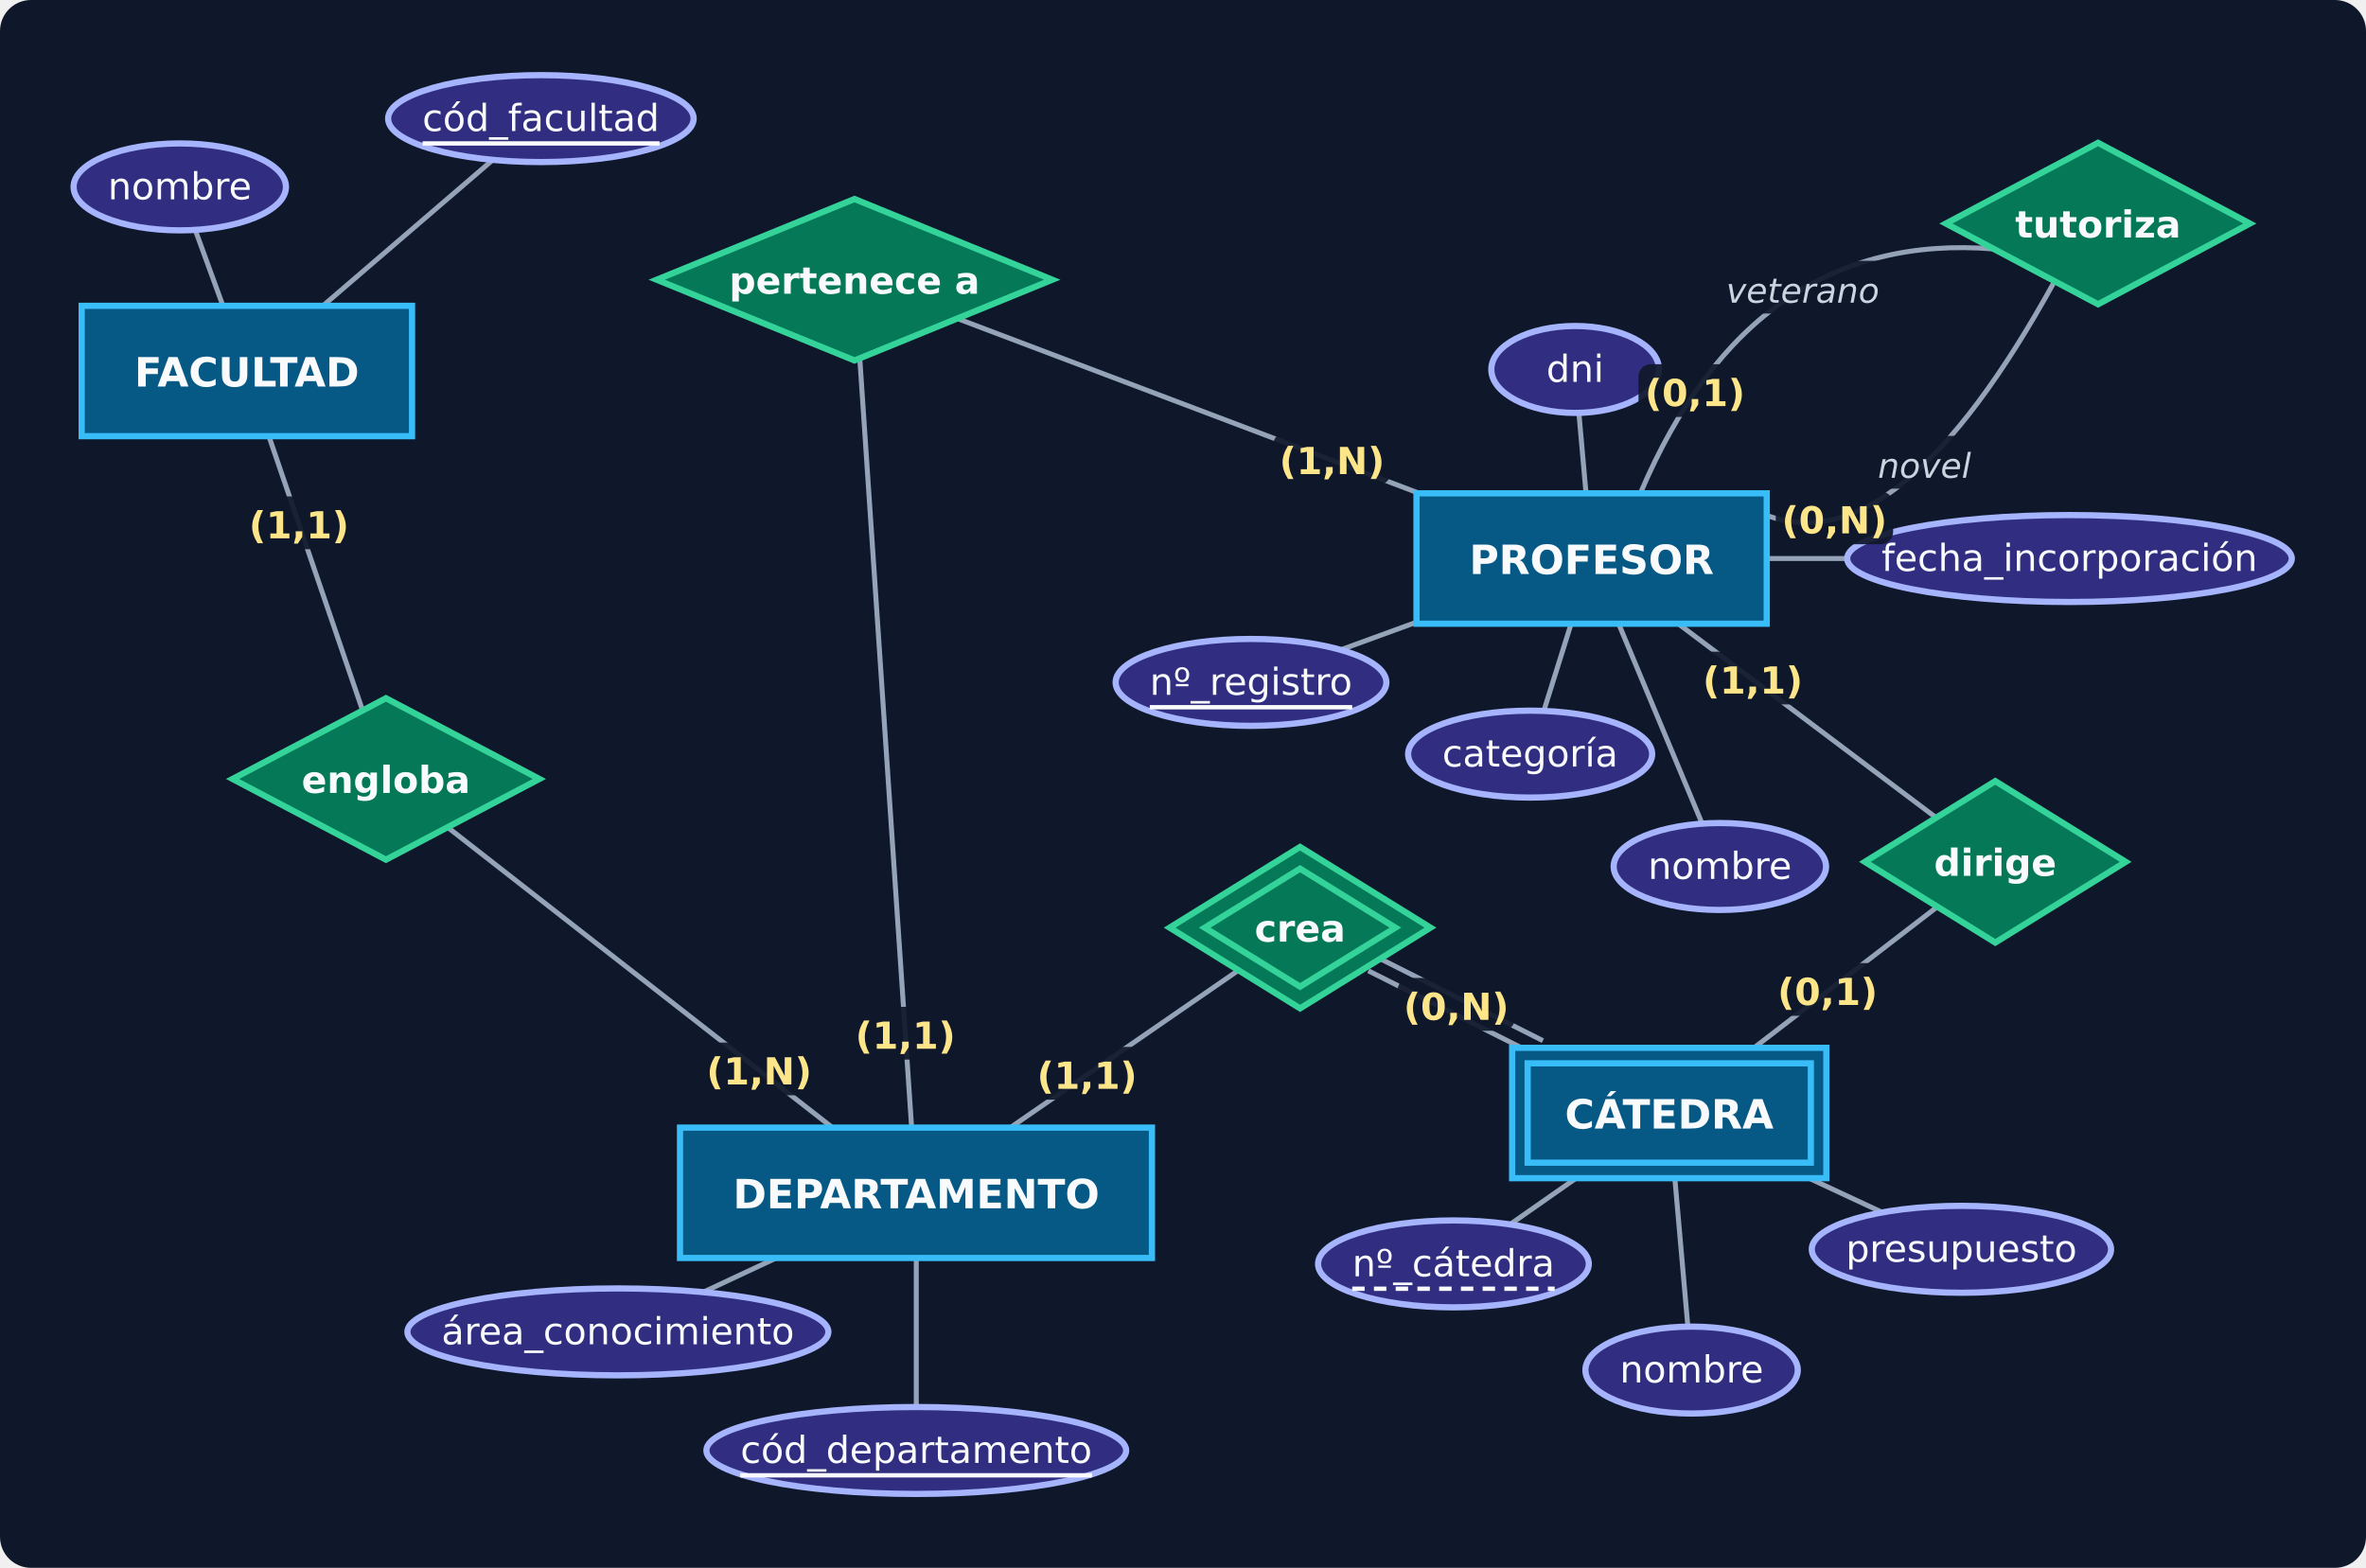
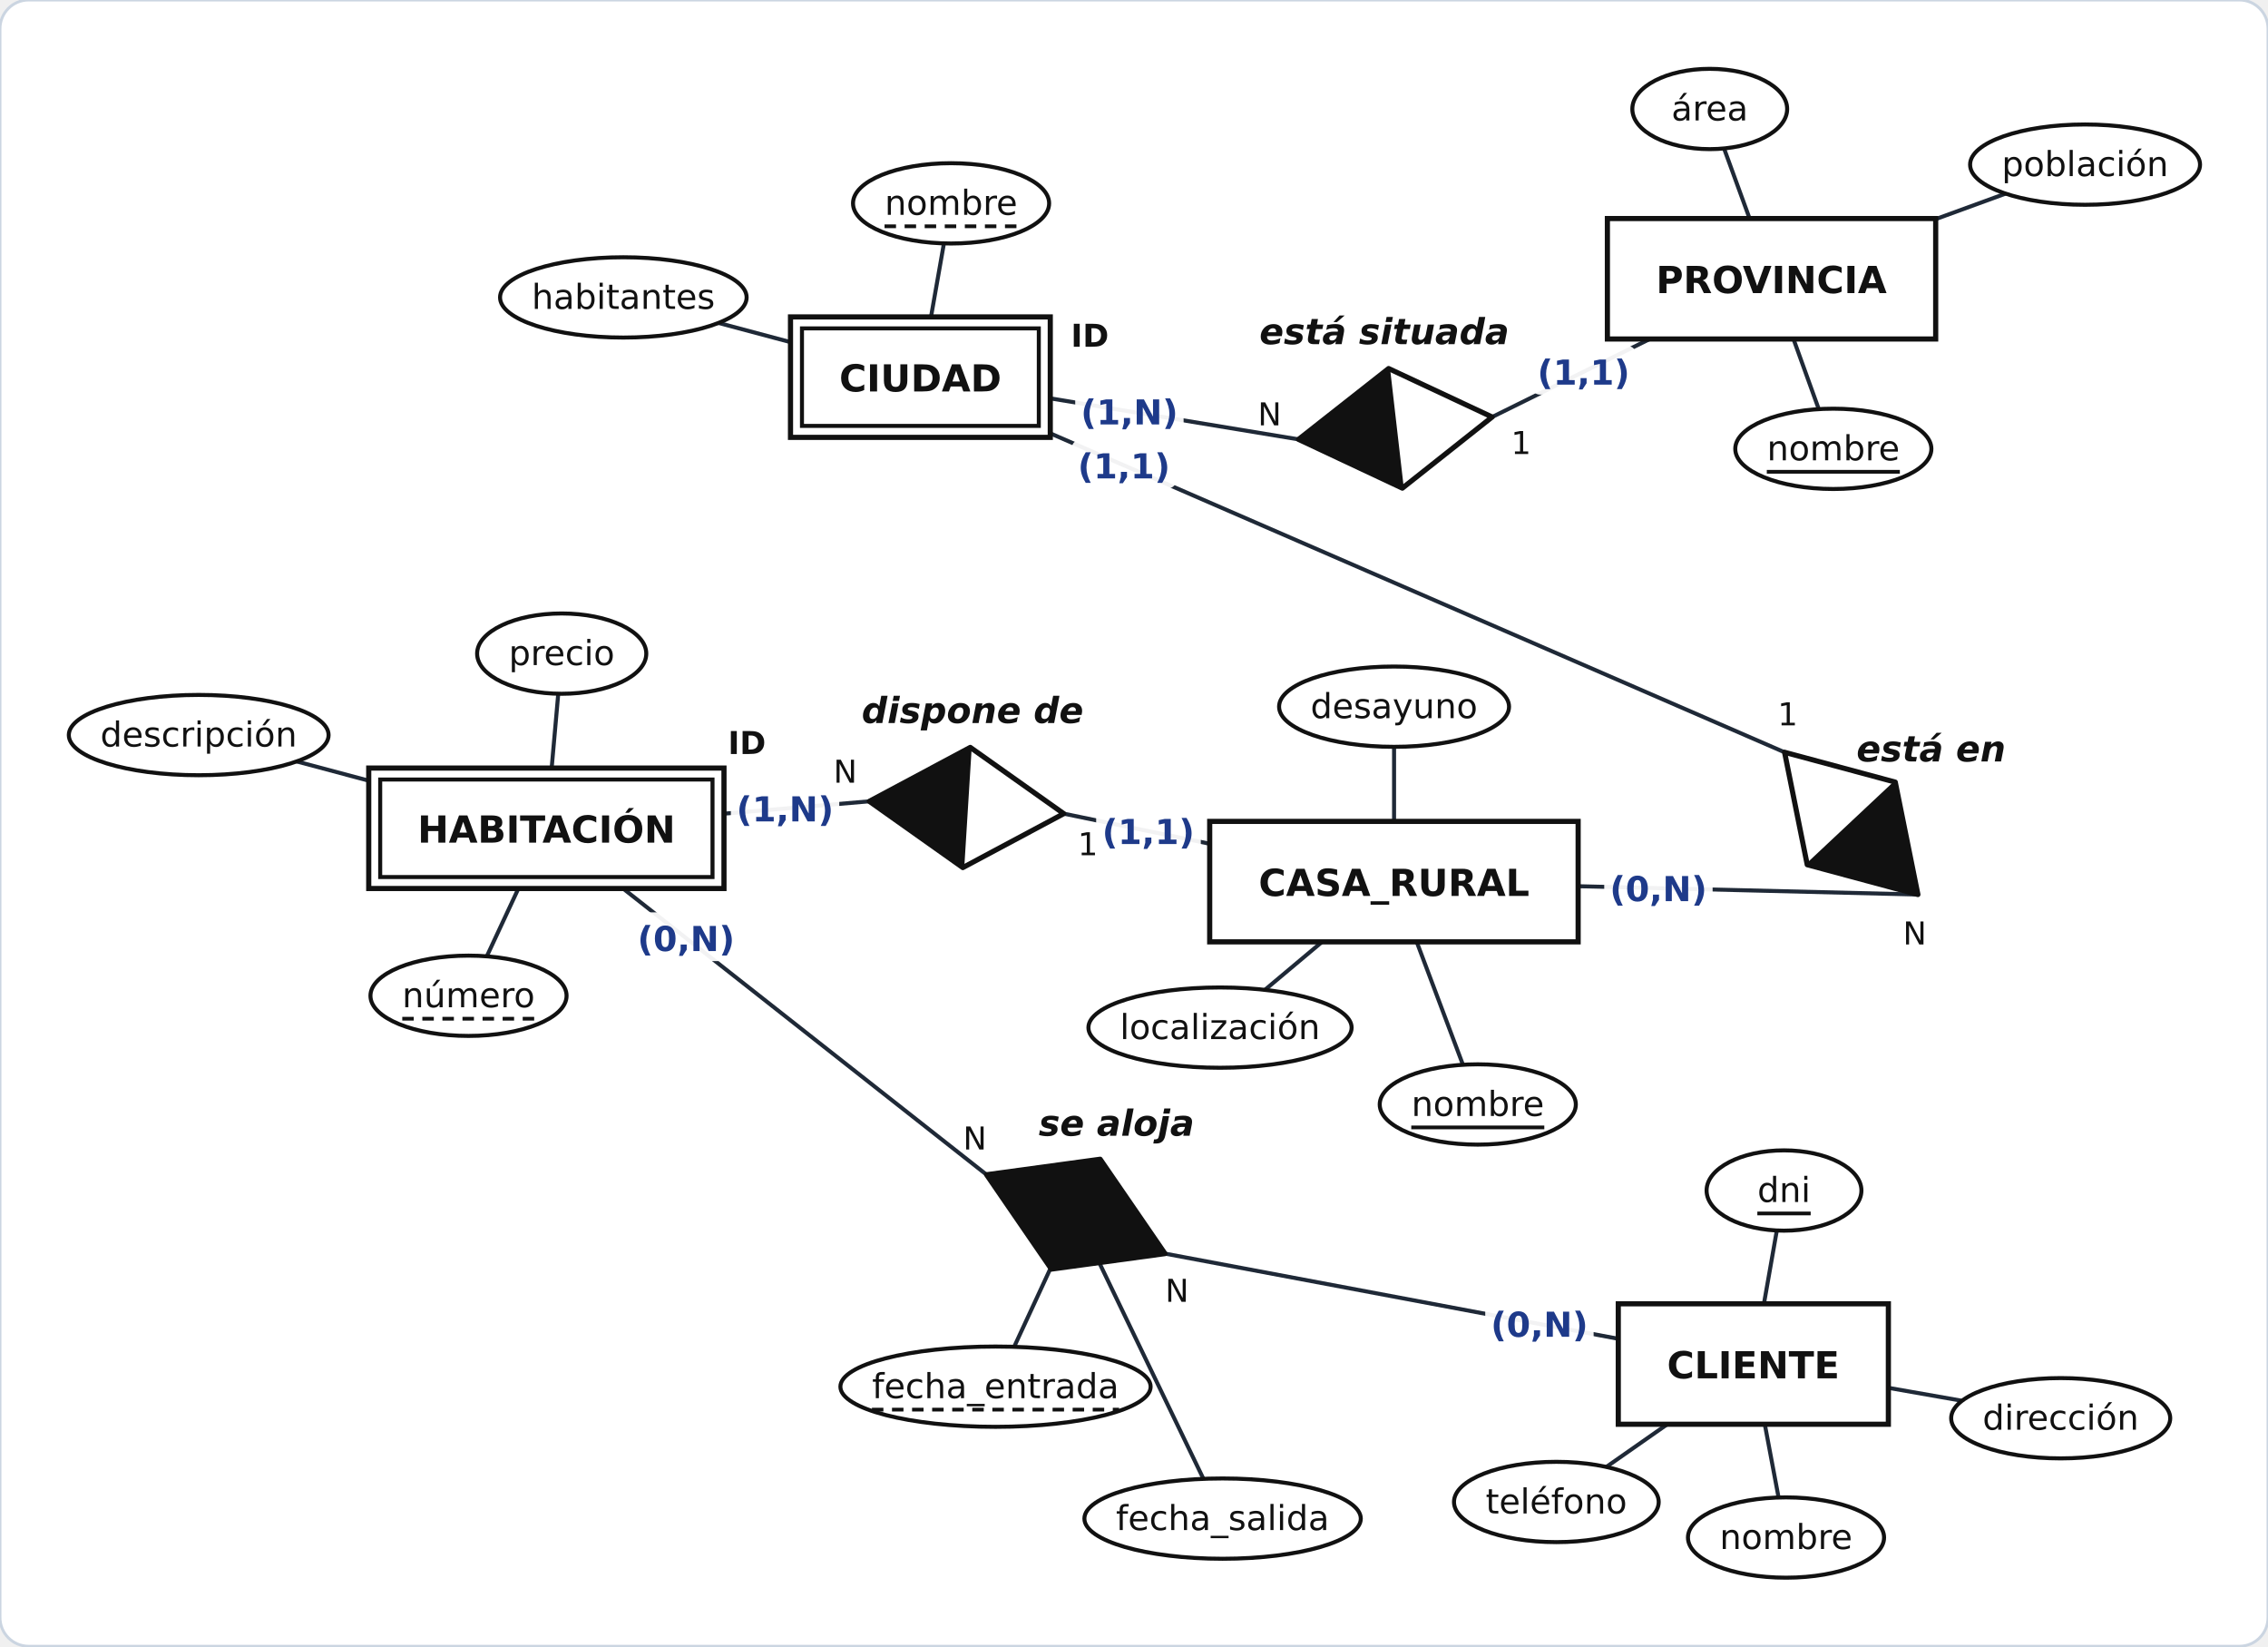
- <svg xmlns="http://www.w3.org/2000/svg" viewBox="-214 -211 762 505" width="762" height="505" role="img" aria-labelledby="t d" font-family="DejaVu Sans, Verdana, Arial, sans-serif">
-   <rect x="-214" y="-211" width="762" height="505" rx="10" fill="#0f172a" />
-   <g stroke="#94a3b8" stroke-width="1.6" fill="none">
-     <line x1="-142.2" y1="-112.5" x2="-151.1" y2="-136.9" />
-     <line x1="-110.0" y1="-112.5" x2="-55.3" y2="-159.5" />
-     <line x1="81.1" y1="194.2" x2="81.1" y2="242.2" />
-     <line x1="36.0" y1="194.2" x2="12.5" y2="205.2" />
-     <line x1="368.6" y1="168.5" x2="392.2" y2="179.5" />
-     <line x1="325.4" y1="168.5" x2="329.6" y2="216.3" />
-     <line x1="293.6" y1="168.5" x2="272.3" y2="183.4" />
-     <line x1="355.0" y1="-31.1" x2="381.0" y2="-31.1" />
-     <line x1="307.3" y1="-10.1" x2="334.2" y2="54.3" />
-     <line x1="292.0" y1="-10.1" x2="283.2" y2="18.0" />
-     <line x1="242.2" y1="-10.6" x2="217.8" y2="-1.7" />
-     <line x1="296.8" y1="-52.1" x2="294.5" y2="-78.0" />
-     <line x1="-127.4" y1="-70.5" x2="-97.2" y2="17.9" />
-     <line x1="54.1" y1="152.2" x2="-69.8" y2="55.5" />
-     <line x1="111.4" y1="152.2" x2="184.9" y2="101.5" />
-     <line x1="280.6" y1="128.8" x2="226.7" y2="101.7" />
-     <line x1="282.9" y1="124.2" x2="229.1" y2="97.1" />
-     <line x1="243.1" y1="-52.1" x2="94.3" y2="-108.4" />
-     <line x1="79.6" y1="152.2" x2="62.9" y2="-95.6" />
-     <line x1="326.5" y1="-10.1" x2="409.6" y2="52.4" />
-     <line x1="350.9" y1="126.5" x2="409.9" y2="81.1" />
-     <path d="M314.3 -52.1 Q350.4 -137.1 428.2 -130.8" fill="none" />
-     <path d="M355.0 -45.0 Q397.5 -29.1 447.7 -120.4" fill="none" />
+ <svg xmlns="http://www.w3.org/2000/svg" viewBox="167 -499 791 574" width="791" height="574" role="img" aria-labelledby="t d" font-family="DejaVu Sans, Verdana, Arial, sans-serif">
+   <rect x="167" y="-499" width="791" height="574" rx="10" fill="#ffffff" stroke="#cbd5e1" />
+   <g stroke="#1f2937" stroke-width="1.4" fill="none">
+     <line x1="792.5" y1="-380.8" x2="801.3" y2="-356.4" />
+     <line x1="777.2" y1="-422.8" x2="768.3" y2="-447.2" />
+     <line x1="842.1" y1="-422.6" x2="866.5" y2="-431.5" />
+     <line x1="442.7" y1="-379.7" x2="417.6" y2="-386.4" />
+     <line x1="491.7" y1="-388.5" x2="496.2" y2="-414.1" />
+     <line x1="661.1" y1="-170.6" x2="677.2" y2="-127.8" />
+     <line x1="628.1" y1="-170.6" x2="608.2" y2="-153.9" />
+     <line x1="653.2" y1="-212.6" x2="653.2" y2="-238.6" />
+     <line x1="347.8" y1="-189.2" x2="336.8" y2="-165.6" />
+     <line x1="295.6" y1="-226.8" x2="270.5" y2="-233.5" />
+     <line x1="359.4" y1="-231.2" x2="361.7" y2="-257.1" />
+     <line x1="825.6" y1="-15.1" x2="851.2" y2="-10.6" />
+     <line x1="782.5" y1="-2.4" x2="787.3" y2="23.1" />
+     <line x1="748.5" y1="-2.4" x2="727.2" y2="12.5" />
+     <line x1="782.2" y1="-44.4" x2="786.7" y2="-70.0" />
+     <line x1="550.4" y1="-58.7" x2="586.7" y2="16.6" />
+     <line x1="533.4" y1="-56.8" x2="520.7" y2="-29.4" />
+     <line x1="687.4" y1="-353.6" x2="742.4" y2="-380.8" />
+     <line x1="619.9" y1="-345.8" x2="533.3" y2="-360.1" />
+     <line x1="835.9" y1="-187.1" x2="717.4" y2="-190.0" />
+     <line x1="789.4" y1="-236.7" x2="533.3" y2="-347.9" />
+     <line x1="538.0" y1="-215.3" x2="588.9" y2="-204.8" />
+     <line x1="470.2" y1="-219.6" x2="419.6" y2="-215.3" />
+     <line x1="573.3" y1="-61.9" x2="731.4" y2="-32.2" />
+     <line x1="511.1" y1="-89.4" x2="384.3" y2="-189.2" />
  </g>
-   <rect x="-187.7" y="-112.5" width="106.4" height="42.0" fill="#075985" stroke="#38bdf8" stroke-width="2" />
-   <rect x="5.0" y="152.2" width="152.0" height="42.0" fill="#075985" stroke="#38bdf8" stroke-width="2" />
-   <rect x="273.0" y="126.5" width="101.2" height="42.0" fill="#075985" stroke="#38bdf8" stroke-width="2" />
-   <rect x="278.0" y="131.5" width="91.2" height="32.0" fill="none" stroke="#38bdf8" stroke-width="2" />
-   <rect x="242.2" y="-52.1" width="112.8" height="42.0" fill="#075985" stroke="#38bdf8" stroke-width="2" />
-   <polygon points="-89.7,13.9 -40.3,39.9 -89.7,65.9 -139.1,39.9" fill="#047857" stroke="#34d399" stroke-width="2" />
-   <polygon points="204.7,61.8 246.7,87.8 204.7,113.8 162.7,87.8" fill="#047857" stroke="#34d399" stroke-width="2" />
-   <polygon points="204.7,68.8 235.4,87.8 204.7,106.8 174.0,87.8" fill="none" stroke="#34d399" stroke-width="2" />
-   <polygon points="61.2,-146.9 124.9,-120.9 61.2,-94.9 -2.5,-120.9" fill="#047857" stroke="#34d399" stroke-width="2" />
-   <polygon points="428.6,40.6 470.6,66.6 428.6,92.6 386.6,66.6" fill="#047857" stroke="#34d399" stroke-width="2" />
-   <polygon points="461.7,-165.0 510.6,-139.0 461.7,-113.0 412.7,-139.0" fill="#047857" stroke="#34d399" stroke-width="2" />
-   <ellipse cx="-156.1" cy="-150.8" rx="34.2" ry="14.0" fill="#312e81" stroke="#a5b4fc" stroke-width="2" />
-   <ellipse cx="-39.8" cy="-172.8" rx="49.2" ry="14.0" fill="#312e81" stroke="#a5b4fc" stroke-width="2" />
-   <ellipse cx="81.1" cy="256.2" rx="67.6" ry="14.0" fill="#312e81" stroke="#a5b4fc" stroke-width="2" />
-   <ellipse cx="-15.0" cy="218.0" rx="67.8" ry="14.0" fill="#312e81" stroke="#a5b4fc" stroke-width="2" />
-   <ellipse cx="417.7" cy="191.4" rx="48.2" ry="14.0" fill="#312e81" stroke="#a5b4fc" stroke-width="2" />
-   <ellipse cx="330.8" cy="230.3" rx="34.2" ry="14.0" fill="#312e81" stroke="#a5b4fc" stroke-width="2" />
-   <ellipse cx="254.1" cy="196.1" rx="43.6" ry="14.0" fill="#312e81" stroke="#a5b4fc" stroke-width="2" />
-   <ellipse cx="452.5" cy="-31.1" rx="71.6" ry="14.0" fill="#312e81" stroke="#a5b4fc" stroke-width="2" />
-   <ellipse cx="339.9" cy="68.1" rx="34.2" ry="14.0" fill="#312e81" stroke="#a5b4fc" stroke-width="2" />
-   <ellipse cx="278.8" cy="31.9" rx="39.3" ry="14.0" fill="#312e81" stroke="#a5b4fc" stroke-width="2" />
-   <ellipse cx="188.9" cy="8.8" rx="43.6" ry="14.0" fill="#312e81" stroke="#a5b4fc" stroke-width="2" />
-   <ellipse cx="293.3" cy="-92.0" rx="27.0" ry="14.0" fill="#312e81" stroke="#a5b4fc" stroke-width="2" />
-   <rect x="-135.9" y="-51.1" width="36.5" height="17" rx="4" fill="#0f172a" opacity="0.92" />
-   <text x="-117.7" y="-37.6" font-size="12" fill="#fde68a" text-anchor="middle" font-weight="700">(1,1)</text>
-   <rect x="11.6" y="124.8" width="37.8" height="17" rx="4" fill="#0f172a" opacity="0.92" />
-   <text x="30.5" y="138.3" font-size="12" fill="#fde68a" text-anchor="middle" font-weight="700">(1,N)</text>
-   <rect x="117.9" y="126.2" width="36.5" height="17" rx="4" fill="#0f172a" opacity="0.92" />
-   <text x="136.1" y="139.7" font-size="12" fill="#fde68a" text-anchor="middle" font-weight="700">(1,1)</text>
-   <rect x="236.1" y="104.0" width="37.8" height="17" rx="4" fill="#0f172a" opacity="0.92" />
-   <text x="255.0" y="117.5" font-size="12" fill="#fde68a" text-anchor="middle" font-weight="700">(0,N)</text>
-   <rect x="196.1" y="-71.8" width="37.8" height="17" rx="4" fill="#0f172a" opacity="0.92" />
-   <text x="215.0" y="-58.3" font-size="12" fill="#fde68a" text-anchor="middle" font-weight="700">(1,N)</text>
-   <rect x="59.4" y="113.3" width="36.5" height="17" rx="4" fill="#0f172a" opacity="0.92" />
-   <text x="77.6" y="126.8" font-size="12" fill="#fde68a" text-anchor="middle" font-weight="700">(1,1)</text>
-   <rect x="332.3" y="-1.1" width="36.5" height="17" rx="4" fill="#0f172a" opacity="0.92" />
-   <text x="350.5" y="12.4" font-size="12" fill="#fde68a" text-anchor="middle" font-weight="700">(1,1)</text>
-   <rect x="356.4" y="99.2" width="36.5" height="17" rx="4" fill="#0f172a" opacity="0.92" />
-   <text x="374.6" y="112.7" font-size="12" fill="#fde68a" text-anchor="middle" font-weight="700">(0,1)</text>
-   <rect x="313.7" y="-93.7" width="36.5" height="17" rx="4" fill="#0f172a" opacity="0.92" />
-   <text x="331.9" y="-80.2" font-size="12" fill="#fde68a" text-anchor="middle" font-weight="700">(0,1)</text>
-   <rect x="335.7" y="-127.0" width="61.8" height="17" rx="4" fill="#0f172a" opacity="0.92" />
-   <text x="366.6" y="-113.5" font-size="11" fill="#cbd5e1" text-anchor="middle" font-style="italic">veterano</text>
-   <rect x="357.9" y="-52.7" width="37.8" height="17" rx="4" fill="#0f172a" opacity="0.92" />
-   <text x="376.8" y="-39.2" font-size="12" fill="#fde68a" text-anchor="middle" font-weight="700">(0,N)</text>
-   <rect x="385.5" y="-70.6" width="40.8" height="17" rx="4" fill="#0f172a" opacity="0.92" />
-   <text x="405.8" y="-57.1" font-size="11" fill="#cbd5e1" text-anchor="middle" font-style="italic">novel</text>
-   <text x="-134.5" y="-86.5" font-size="13" font-weight="700" text-anchor="middle" fill="#f8fafc">FACULTAD</text>
-   <text x="81.1" y="178.2" font-size="13" font-weight="700" text-anchor="middle" fill="#f8fafc">DEPARTAMENTO</text>
-   <text x="323.6" y="152.5" font-size="13" font-weight="700" text-anchor="middle" fill="#f8fafc">CÁTEDRA</text>
-   <text x="298.6" y="-26.1" font-size="13" font-weight="700" text-anchor="middle" fill="#f8fafc">PROFESOR</text>
-   <text x="-89.7" y="44.4" font-size="12" font-weight="700" text-anchor="middle" fill="#f8fafc">engloba</text>
-   <text x="204.7" y="92.3" font-size="12" font-weight="700" text-anchor="middle" fill="#f8fafc">crea</text>
-   <text x="61.2" y="-116.4" font-size="12" font-weight="700" text-anchor="middle" fill="#f8fafc">pertenece a</text>
-   <text x="428.6" y="71.1" font-size="12" font-weight="700" text-anchor="middle" fill="#f8fafc">dirige</text>
-   <text x="461.7" y="-134.5" font-size="12" font-weight="700" text-anchor="middle" fill="#f8fafc">tutoriza</text>
-   <text x="-156.1" y="-146.8" font-size="12" text-anchor="middle" fill="#f8fafc">nombre</text>
-   <text x="-39.8" y="-168.8" font-size="12" text-anchor="middle" fill="#f8fafc">cód_facultad</text>
-   <line x1="-77.9" y1="-164.8" x2="-1.6" y2="-164.8" stroke="#f8fafc" stroke-width="1.4" />
-   <text x="81.1" y="260.2" font-size="12" text-anchor="middle" fill="#f8fafc">cód_departamento</text>
-   <line x1="24.4" y1="264.2" x2="137.7" y2="264.2" stroke="#f8fafc" stroke-width="1.4" />
-   <text x="-15.0" y="222.0" font-size="12" text-anchor="middle" fill="#f8fafc">área_conocimiento</text>
-   <text x="417.7" y="195.4" font-size="12" text-anchor="middle" fill="#f8fafc">presupuesto</text>
-   <text x="330.8" y="234.3" font-size="12" text-anchor="middle" fill="#f8fafc">nombre</text>
-   <text x="254.1" y="200.1" font-size="12" text-anchor="middle" fill="#f8fafc">nº_cátedra</text>
-   <line x1="221.5" y1="204.1" x2="286.7" y2="204.1" stroke="#f8fafc" stroke-width="1.4" stroke-dasharray="4 3" />
-   <text x="452.5" y="-27.1" font-size="12" text-anchor="middle" fill="#f8fafc">fecha_incorporación</text>
-   <text x="339.9" y="72.1" font-size="12" text-anchor="middle" fill="#f8fafc">nombre</text>
-   <text x="278.8" y="35.9" font-size="12" text-anchor="middle" fill="#f8fafc">categoría</text>
-   <text x="188.9" y="12.8" font-size="12" text-anchor="middle" fill="#f8fafc">nº_registro</text>
-   <line x1="156.3" y1="16.8" x2="221.5" y2="16.8" stroke="#f8fafc" stroke-width="1.4" />
-   <text x="293.3" y="-88.0" font-size="12" text-anchor="middle" fill="#f8fafc">dni</text>
+   <rect x="727.6" y="-422.8" width="114.5" height="42.0" fill="#ffffff" stroke="#111111" stroke-width="1.8" />
+   <rect x="442.7" y="-388.5" width="90.6" height="42.0" fill="#ffffff" stroke="#111111" stroke-width="1.8" />
+   <rect x="446.7" y="-384.5" width="82.6" height="34.0" fill="none" stroke="#111111" stroke-width="1.4" />
+   <rect x="588.9" y="-212.6" width="128.5" height="42.0" fill="#ffffff" stroke="#111111" stroke-width="1.8" />
+   <rect x="295.6" y="-231.2" width="123.9" height="42.0" fill="#ffffff" stroke="#111111" stroke-width="1.8" />
+   <rect x="299.6" y="-227.2" width="115.9" height="34.0" fill="none" stroke="#111111" stroke-width="1.4" />
+   <rect x="731.4" y="-44.4" width="94.2" height="42.0" fill="#ffffff" stroke="#111111" stroke-width="1.8" />
+   <polygon points="687.4,-353.6 651.3,-370.5 656.1,-328.8" fill="#ffffff" stroke="none" />
+   <polygon points="619.9,-345.8 651.3,-370.5 656.1,-328.8" fill="#111111" stroke="none" />
+   <polygon points="687.4,-353.6 651.3,-370.5 619.9,-345.8 656.1,-328.8" fill="none" stroke="#111111" stroke-width="1.8" stroke-linejoin="round" />
+   <line x1="651.3" y1="-370.5" x2="656.1" y2="-328.8" stroke="#111111" stroke-width="1" />
+   <polygon points="835.9,-187.1 828.0,-226.3 797.3,-197.5" fill="#111111" stroke="none" />
+   <polygon points="789.4,-236.7 828.0,-226.3 797.3,-197.5" fill="#ffffff" stroke="none" />
+   <polygon points="835.9,-187.1 828.0,-226.3 789.4,-236.7 797.3,-197.5" fill="none" stroke="#111111" stroke-width="1.8" stroke-linejoin="round" />
+   <line x1="828.0" y1="-226.3" x2="797.3" y2="-197.5" stroke="#111111" stroke-width="1" />
+   <polygon points="538.0,-215.3 505.4,-238.4 502.8,-196.5" fill="#ffffff" stroke="none" />
+   <polygon points="470.2,-219.6 505.4,-238.4 502.8,-196.5" fill="#111111" stroke="none" />
+   <polygon points="538.0,-215.3 505.4,-238.4 470.2,-219.6 502.8,-196.5" fill="none" stroke="#111111" stroke-width="1.8" stroke-linejoin="round" />
+   <line x1="505.4" y1="-238.4" x2="502.8" y2="-196.5" stroke="#111111" stroke-width="1" />
+   <polygon points="573.3,-61.9 550.7,-94.8 533.7,-56.5" fill="#111111" stroke="none" />
+   <polygon points="511.1,-89.4 550.7,-94.8 533.7,-56.5" fill="#111111" stroke="none" />
+   <polygon points="573.3,-61.9 550.7,-94.8 511.1,-89.4 533.7,-56.5" fill="none" stroke="#111111" stroke-width="1.8" stroke-linejoin="round" />
+   <line x1="550.7" y1="-94.8" x2="533.7" y2="-56.5" stroke="#111111" stroke-width="1" />
+   <ellipse cx="806.4" cy="-342.5" rx="34.2" ry="14.0" fill="#ffffff" stroke="#111111" stroke-width="1.4" />
+   <ellipse cx="763.3" cy="-461.0" rx="27.0" ry="14.0" fill="#ffffff" stroke="#111111" stroke-width="1.4" />
+   <ellipse cx="894.2" cy="-441.6" rx="40.1" ry="14.0" fill="#ffffff" stroke="#111111" stroke-width="1.4" />
+   <ellipse cx="384.4" cy="-395.3" rx="43.0" ry="14.0" fill="#ffffff" stroke="#111111" stroke-width="1.4" />
+   <ellipse cx="498.7" cy="-428.1" rx="34.2" ry="14.0" fill="#ffffff" stroke="#111111" stroke-width="1.4" />
+   <ellipse cx="682.4" cy="-113.9" rx="34.2" ry="14.0" fill="#ffffff" stroke="#111111" stroke-width="1.4" />
+   <ellipse cx="592.5" cy="-140.7" rx="45.9" ry="14.0" fill="#ffffff" stroke="#111111" stroke-width="1.4" />
+   <ellipse cx="653.2" cy="-252.6" rx="40.1" ry="14.0" fill="#ffffff" stroke="#111111" stroke-width="1.4" />
+   <ellipse cx="330.4" cy="-151.8" rx="34.2" ry="14.0" fill="#ffffff" stroke="#111111" stroke-width="1.4" />
+   <ellipse cx="236.3" cy="-242.7" rx="45.3" ry="14.0" fill="#ffffff" stroke="#111111" stroke-width="1.4" />
+   <ellipse cx="362.9" cy="-271.1" rx="29.5" ry="14.0" fill="#ffffff" stroke="#111111" stroke-width="1.4" />
+   <ellipse cx="885.7" cy="-4.5" rx="38.2" ry="14.0" fill="#ffffff" stroke="#111111" stroke-width="1.4" />
+   <ellipse cx="789.9" cy="37.1" rx="34.2" ry="14.0" fill="#ffffff" stroke="#111111" stroke-width="1.4" />
+   <ellipse cx="709.8" cy="24.7" rx="35.7" ry="14.0" fill="#ffffff" stroke="#111111" stroke-width="1.4" />
+   <ellipse cx="789.2" cy="-83.9" rx="27.0" ry="14.0" fill="#ffffff" stroke="#111111" stroke-width="1.4" />
+   <ellipse cx="593.4" cy="30.5" rx="48.2" ry="14.0" fill="#ffffff" stroke="#111111" stroke-width="1.4" />
+   <ellipse cx="514.2" cy="-15.5" rx="54.1" ry="14.0" fill="#ffffff" stroke="#111111" stroke-width="1.4" />
+   <rect x="701.1" y="-378.4" width="36.5" height="17" rx="3" fill="#ffffff" opacity="0.94" />
+   <text x="719.3" y="-364.9" font-size="12" fill="#1e3a8a" text-anchor="middle" font-weight="700">(1,1)</text>
+   <text x="697.5" y="-340.7" font-size="11" fill="#111111" text-anchor="middle">1</text>
+   <rect x="542.0" y="-364.5" width="37.8" height="17" rx="3" fill="#ffffff" opacity="0.94" />
+   <text x="560.9" y="-351.0" font-size="12" fill="#1e3a8a" text-anchor="middle" font-weight="700">(1,N)</text>
+   <text x="609.8" y="-350.7" font-size="11" fill="#111111" text-anchor="middle">N</text>
+   <text x="547.1" y="-378.1" font-size="11" font-weight="700" fill="#111111" text-anchor="middle">ID</text>
+   <rect x="726.5" y="-198.3" width="37.8" height="17" rx="3" fill="#ffffff" opacity="0.94" />
+   <text x="745.4" y="-184.8" font-size="12" fill="#1e3a8a" text-anchor="middle" font-weight="700">(0,N)</text>
+   <text x="834.8" y="-169.7" font-size="11" fill="#111111" text-anchor="middle">N</text>
+   <rect x="540.8" y="-345.7" width="36.5" height="17" rx="3" fill="#ffffff" opacity="0.94" />
+   <text x="559.0" y="-332.2" font-size="12" fill="#1e3a8a" text-anchor="middle" font-weight="700">(1,1)</text>
+   <text x="790.5" y="-246.1" font-size="11" fill="#111111" text-anchor="middle">1</text>
+   <rect x="549.3" y="-218.2" width="36.5" height="17" rx="3" fill="#ffffff" opacity="0.94" />
+   <text x="567.5" y="-204.7" font-size="12" fill="#1e3a8a" text-anchor="middle" font-weight="700">(1,1)</text>
+   <text x="546.4" y="-200.8" font-size="11" fill="#111111" text-anchor="middle">1</text>
+   <rect x="421.9" y="-226.1" width="37.8" height="17" rx="3" fill="#ffffff" opacity="0.94" />
+   <text x="440.8" y="-212.6" font-size="12" fill="#1e3a8a" text-anchor="middle" font-weight="700">(1,N)</text>
+   <text x="461.8" y="-226.1" font-size="11" fill="#111111" text-anchor="middle">N</text>
+   <text x="427.5" y="-236.1" font-size="11" font-weight="700" fill="#111111" text-anchor="middle">ID</text>
+   <rect x="685.0" y="-46.4" width="37.8" height="17" rx="3" fill="#ffffff" opacity="0.94" />
+   <text x="703.9" y="-32.9" font-size="12" fill="#1e3a8a" text-anchor="middle" font-weight="700">(0,N)</text>
+   <text x="577.5" y="-45.1" font-size="11" fill="#111111" text-anchor="middle">N</text>
+   <rect x="387.4" y="-180.9" width="37.8" height="17" rx="3" fill="#ffffff" opacity="0.94" />
+   <text x="406.3" y="-167.4" font-size="12" fill="#1e3a8a" text-anchor="middle" font-weight="700">(0,N)</text>
+   <text x="507.0" y="-98.2" font-size="11" fill="#111111" text-anchor="middle">N</text>
+   <text x="784.8" y="-396.8" font-size="13" font-weight="700" text-anchor="middle" fill="#111111">PROVINCIA</text>
+   <text x="488.0" y="-362.5" font-size="13" font-weight="700" text-anchor="middle" fill="#111111">CIUDAD</text>
+   <text x="653.2" y="-186.6" font-size="13" font-weight="700" text-anchor="middle" fill="#111111">CASA_RURAL</text>
+   <text x="357.6" y="-205.2" font-size="13" font-weight="700" text-anchor="middle" fill="#111111">HABITACIÓN</text>
+   <text x="778.5" y="-18.4" font-size="13" font-weight="700" text-anchor="middle" fill="#111111">CLIENTE</text>
+   <text x="649.8" y="-379.0" font-size="12.5" font-weight="700" font-style="italic" text-anchor="middle" fill="#111111">está situada</text>
+   <text x="840.5" y="-233.5" font-size="12.5" font-weight="700" font-style="italic" text-anchor="middle" fill="#111111">está en</text>
+   <text x="506.2" y="-246.9" font-size="12.5" font-weight="700" font-style="italic" text-anchor="middle" fill="#111111">dispone de</text>
+   <text x="556.4" y="-103.0" font-size="12.5" font-weight="700" font-style="italic" text-anchor="middle" fill="#111111">se aloja</text>
+   <text x="806.4" y="-338.5" font-size="12" text-anchor="middle" fill="#111111">nombre</text>
+   <line x1="783.2" y1="-334.5" x2="829.6" y2="-334.5" stroke="#111111" stroke-width="1.3" />
+   <text x="763.3" y="-457.0" font-size="12" text-anchor="middle" fill="#111111">área</text>
+   <text x="894.2" y="-437.6" font-size="12" text-anchor="middle" fill="#111111">población</text>
+   <text x="384.4" y="-391.3" font-size="12" text-anchor="middle" fill="#111111">habitantes</text>
+   <text x="498.7" y="-424.1" font-size="12" text-anchor="middle" fill="#111111">nombre</text>
+   <line x1="475.5" y1="-420.1" x2="521.8" y2="-420.1" stroke="#111111" stroke-width="1.3" stroke-dasharray="4 3" />
+   <text x="682.4" y="-109.9" font-size="12" text-anchor="middle" fill="#111111">nombre</text>
+   <line x1="659.2" y1="-105.9" x2="705.6" y2="-105.9" stroke="#111111" stroke-width="1.3" />
+   <text x="592.5" y="-136.7" font-size="12" text-anchor="middle" fill="#111111">localización</text>
+   <text x="653.2" y="-248.6" font-size="12" text-anchor="middle" fill="#111111">desayuno</text>
+   <text x="330.4" y="-147.8" font-size="12" text-anchor="middle" fill="#111111">número</text>
+   <line x1="307.3" y1="-143.8" x2="353.6" y2="-143.8" stroke="#111111" stroke-width="1.3" stroke-dasharray="4 3" />
+   <text x="236.3" y="-238.7" font-size="12" text-anchor="middle" fill="#111111">descripción</text>
+   <text x="362.9" y="-267.1" font-size="12" text-anchor="middle" fill="#111111">precio</text>
+   <text x="885.7" y="-0.5" font-size="12" text-anchor="middle" fill="#111111">dirección</text>
+   <text x="789.9" y="41.1" font-size="12" text-anchor="middle" fill="#111111">nombre</text>
+   <text x="709.8" y="28.7" font-size="12" text-anchor="middle" fill="#111111">teléfono</text>
+   <text x="789.2" y="-79.9" font-size="12" text-anchor="middle" fill="#111111">dni</text>
+   <line x1="779.9" y1="-75.9" x2="798.5" y2="-75.9" stroke="#111111" stroke-width="1.3" />
+   <text x="593.4" y="34.5" font-size="12" text-anchor="middle" fill="#111111">fecha_salida</text>
+   <text x="514.2" y="-11.5" font-size="12" text-anchor="middle" fill="#111111">fecha_entrada</text>
+   <line x1="471.1" y1="-7.5" x2="557.3" y2="-7.5" stroke="#111111" stroke-width="1.3" stroke-dasharray="4 3" />
</svg>
